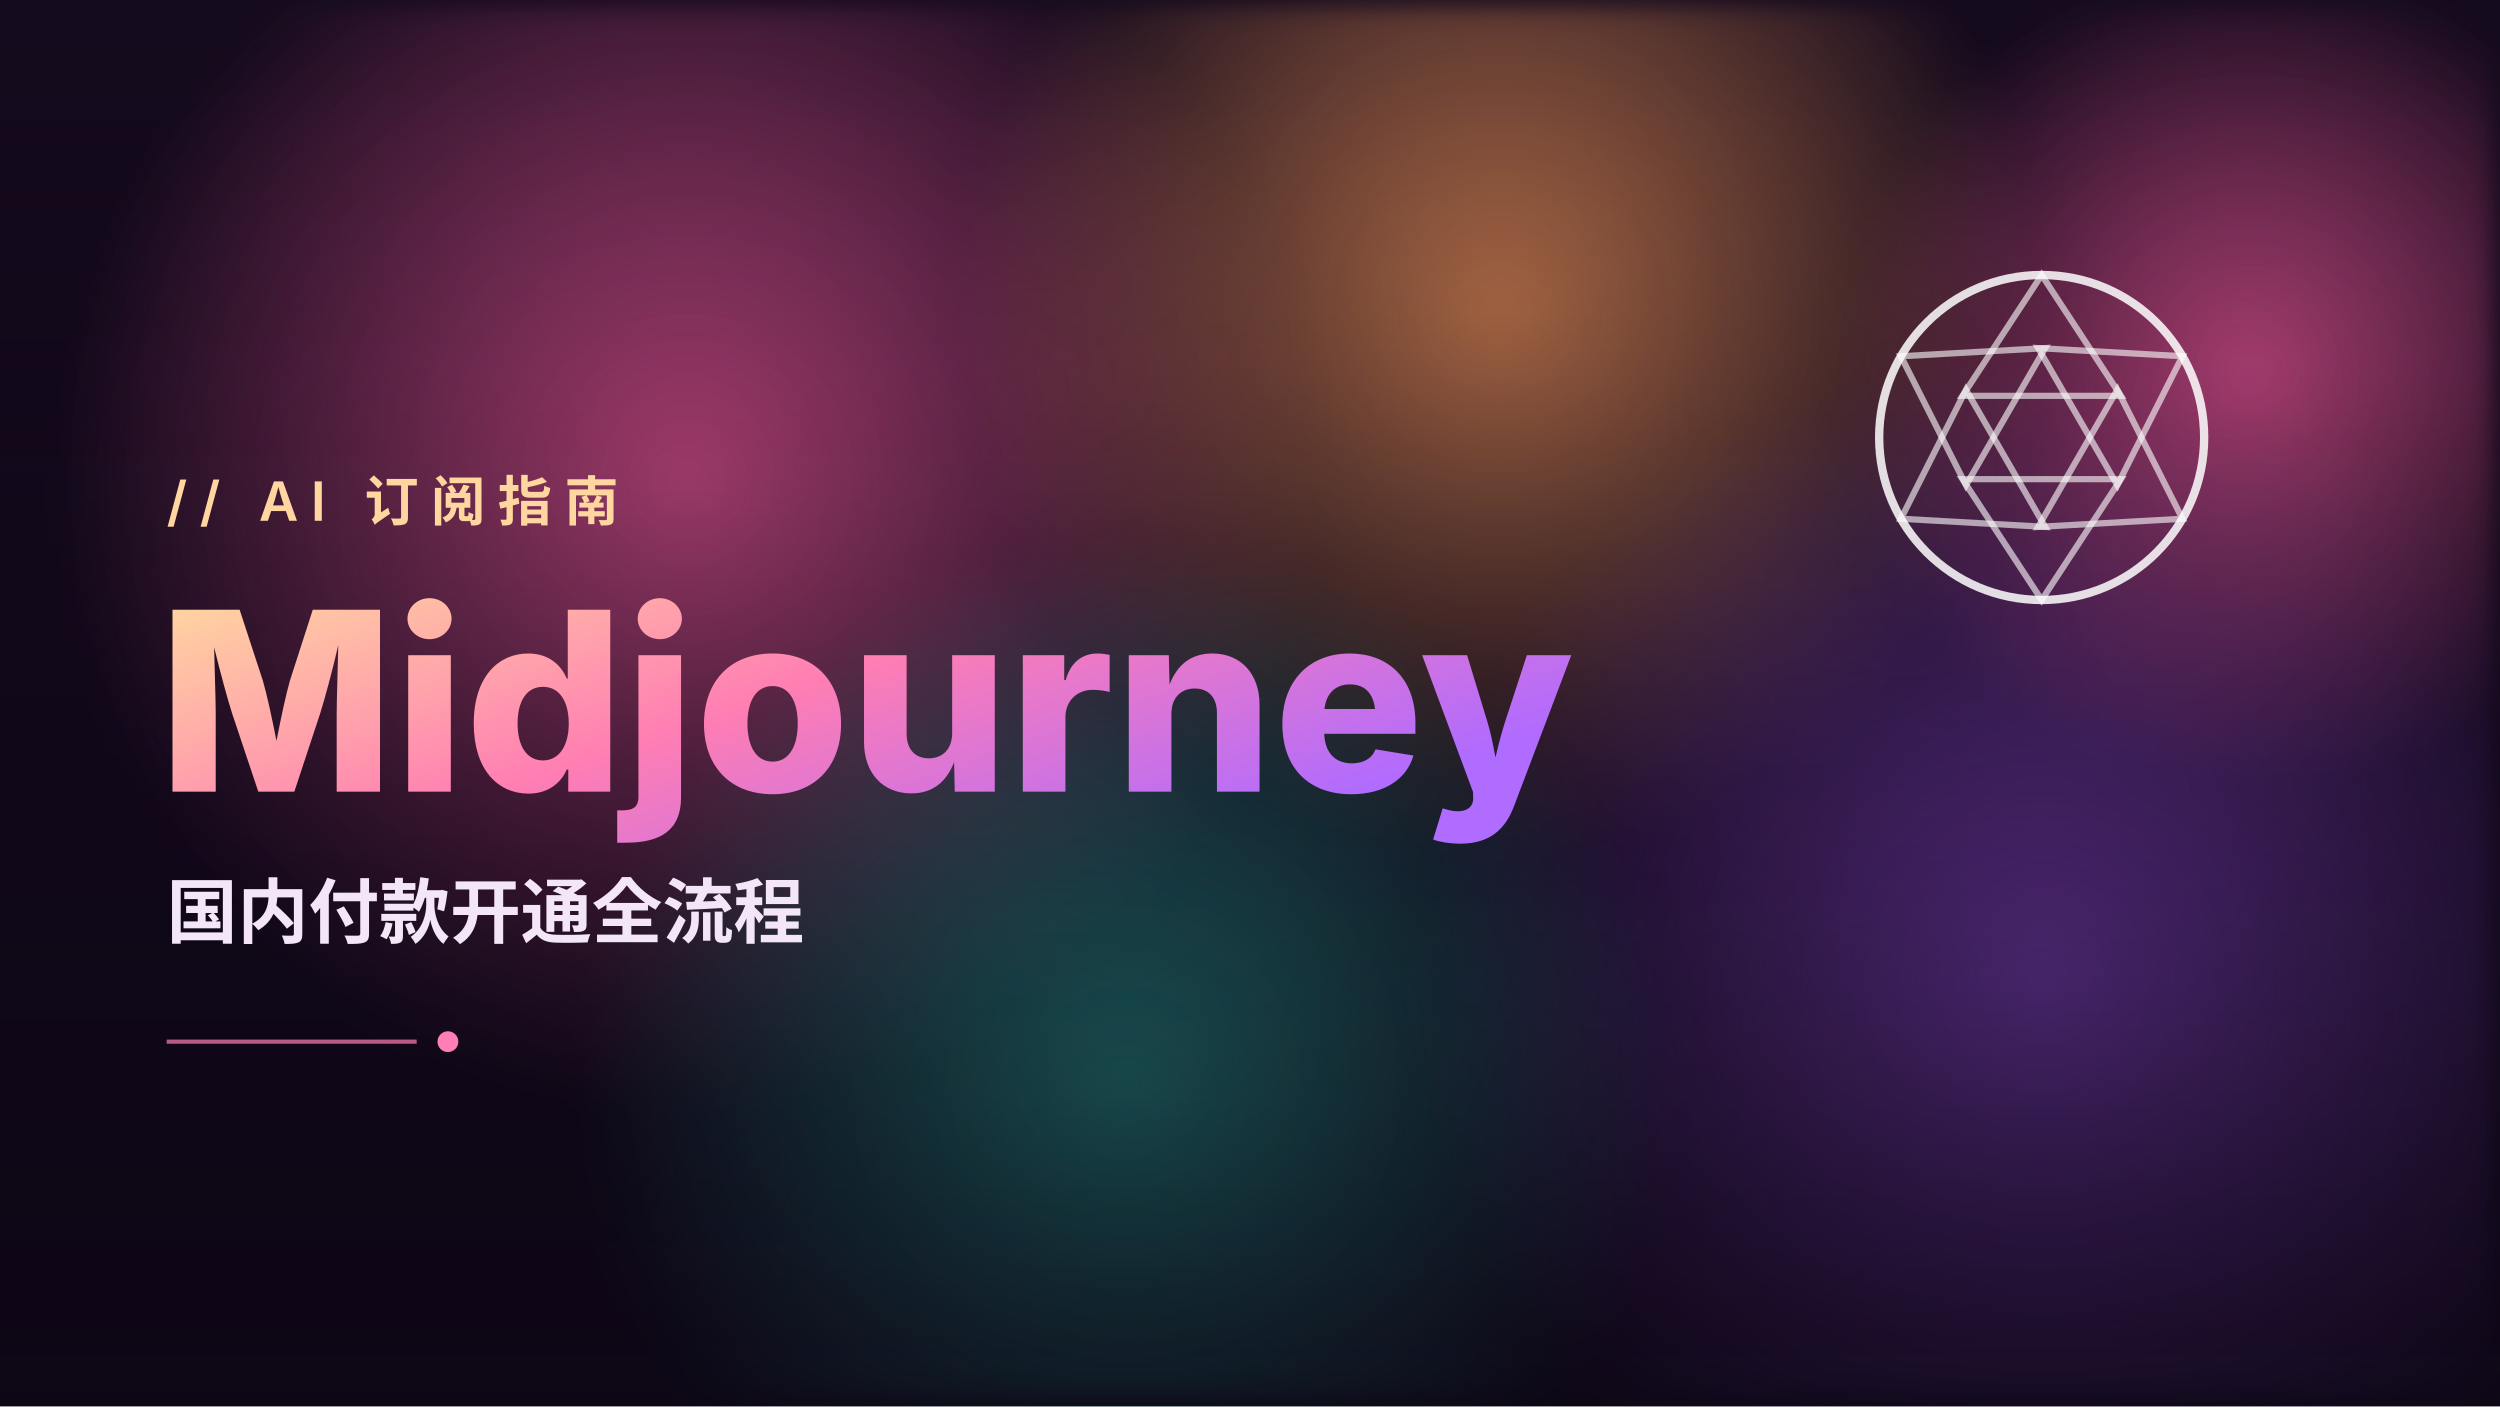
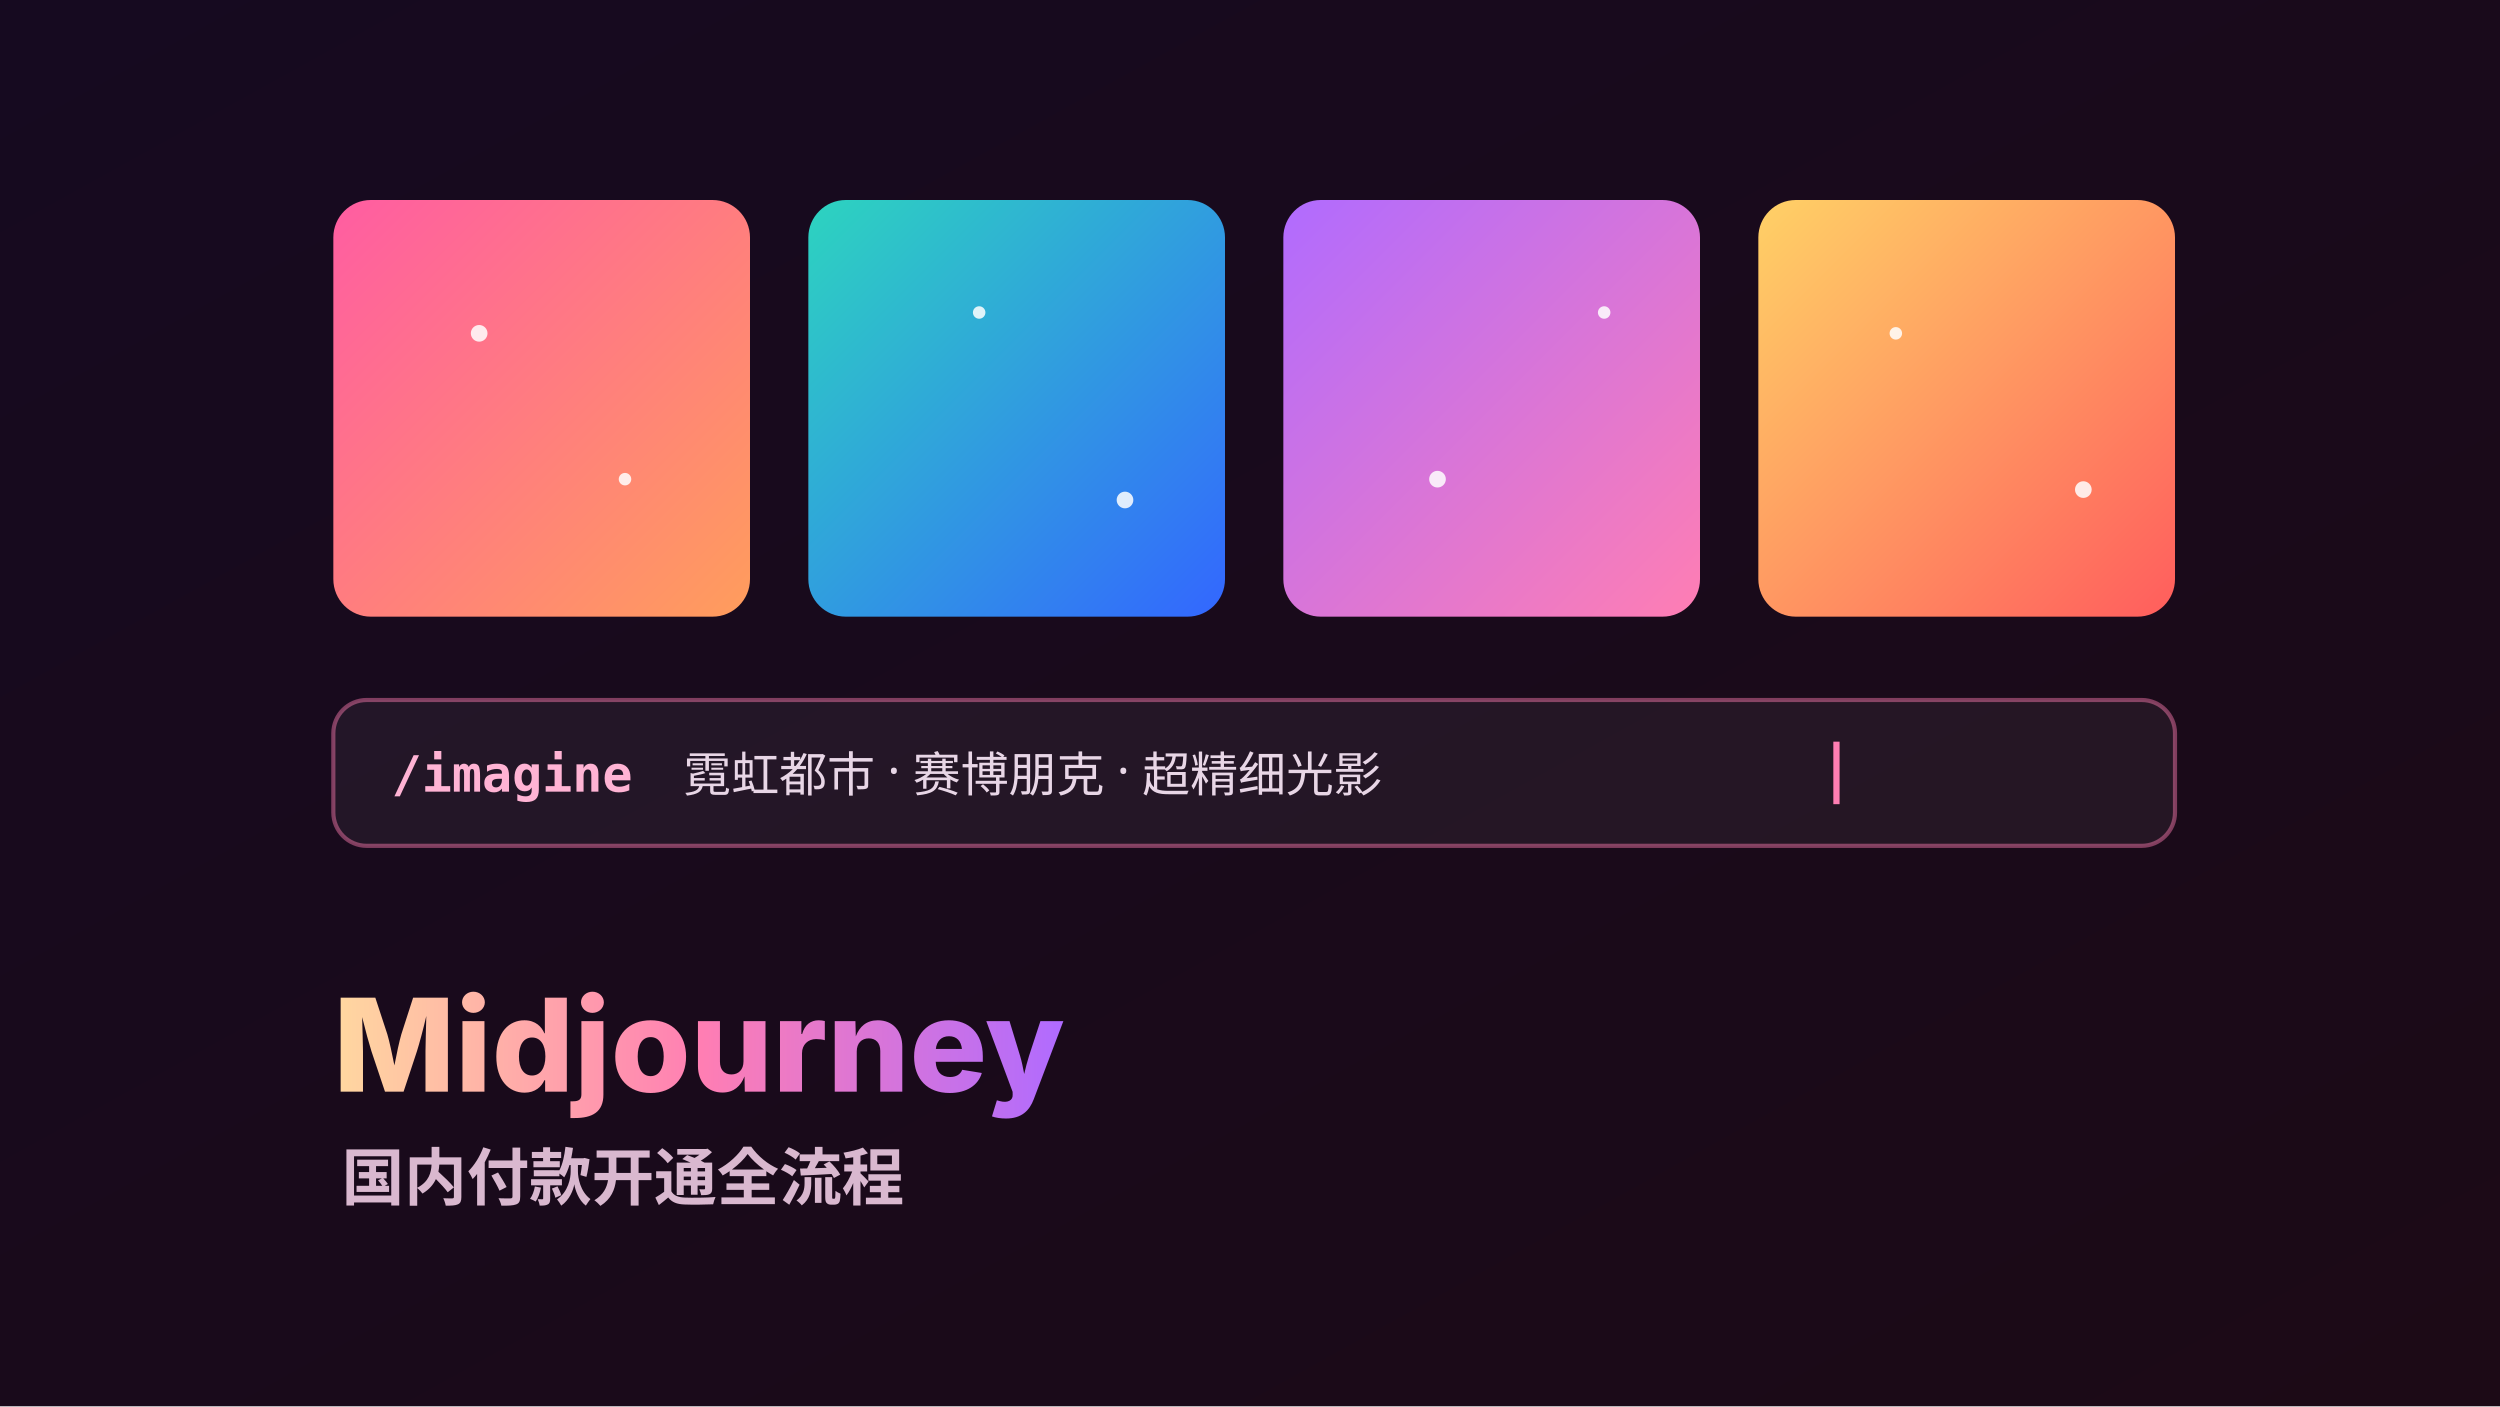
<svg xmlns="http://www.w3.org/2000/svg" width="1200" height="675" viewBox="0 0 1200 675" fill="none">
  <defs>
-     <linearGradient id="mjTitle" x1="0" y1="0" x2="1" y2="0.5">
+     <linearGradient id="mjBg" x1="0" y1="0" x2="1" y2="1">
+       <stop offset="0" stop-color="#160a20" />
+       <stop offset="1" stop-color="#1c0a16" />
+     </linearGradient>
+     <linearGradient id="t1" x1="0" y1="0" x2="1" y2="1">
+       <stop offset="0" stop-color="#ff5da2" />
+       <stop offset="1" stop-color="#ff9d5c" />
+     </linearGradient>
+     <linearGradient id="t2" x1="0" y1="0" x2="1" y2="1">
+       <stop offset="0" stop-color="#2dd4bf" />
+       <stop offset="1" stop-color="#3366ff" />
+     </linearGradient>
+     <linearGradient id="t3" x1="0" y1="0" x2="1" y2="1">
+       <stop offset="0" stop-color="#b06bff" />
+       <stop offset="1" stop-color="#ff7eb3" />
+     </linearGradient>
+     <linearGradient id="t4" x1="0" y1="0" x2="1" y2="1">
+       <stop offset="0" stop-color="#ffd166" />
+       <stop offset="1" stop-color="#ff5d5d" />
+     </linearGradient>
+     <linearGradient id="mjCap" x1="0" y1="0" x2="1" y2="0">
      <stop offset="0" stop-color="#ffd6a0" />
      <stop offset="0.5" stop-color="#ff7eb3" />
      <stop offset="1" stop-color="#b06bff" />
    </linearGradient>
-     <radialGradient id="mjBlobA" cx="0.5" cy="0.5" r="0.5">
-       <stop offset="0" stop-color="#ff5da2" stop-opacity="0.85" />
-       <stop offset="1" stop-color="#ff5da2" stop-opacity="0" />
-     </radialGradient>
-     <radialGradient id="mjBlobB" cx="0.5" cy="0.5" r="0.5">
-       <stop offset="0" stop-color="#ff9d5c" stop-opacity="0.8" />
-       <stop offset="1" stop-color="#ff9d5c" stop-opacity="0" />
-     </radialGradient>
-     <radialGradient id="mjBlobC" cx="0.5" cy="0.5" r="0.5">
-       <stop offset="0" stop-color="#2dd4bf" stop-opacity="0.75" />
-       <stop offset="1" stop-color="#2dd4bf" stop-opacity="0" />
-     </radialGradient>
-     <radialGradient id="mjBlobD" cx="0.5" cy="0.5" r="0.5">
-       <stop offset="0" stop-color="#a855f7" stop-opacity="0.8" />
-       <stop offset="1" stop-color="#a855f7" stop-opacity="0" />
-     </radialGradient>
-     <linearGradient id="mjVign" x1="0" y1="0" x2="0" y2="1">
-       <stop offset="0" stop-color="#0a0512" stop-opacity="0.1" />
-       <stop offset="1" stop-color="#0a0512" stop-opacity="0.72" />
-     </linearGradient>
-     <filter id="mjBlur" x="-20%" y="-20%" width="140%" height="140%">
-       <feGaussianBlur stdDeviation="8" />
-     </filter>
  </defs>
-   <rect width="1200" height="675" fill="#150a1e" />
-   <g filter="url(#mjBlur)">
-     <circle cx="330" cy="230" r="300" fill="url(#mjBlobA)" />
-     <circle cx="720" cy="150" r="260" fill="url(#mjBlobB)" />
-     <circle cx="980" cy="470" r="300" fill="url(#mjBlobD)" />
-     <circle cx="540" cy="520" r="260" fill="url(#mjBlobC)" />
-     <circle cx="1080" cy="180" r="200" fill="url(#mjBlobA)" />
-   </g>
-   <rect width="1200" height="675" fill="url(#mjVign)" />
-   <g transform="translate(980 210)" stroke="#ffffff" stroke-opacity="0.85" fill="none" stroke-width="4">
-     <circle r="78" />
-     <g stroke-opacity="0.6" stroke-width="3">
-       <path d="M0 -78 L38 -20 L-38 -20 Z" transform="rotate(0)" />
-       <path d="M0 -78 L38 -20 L-38 -20 Z" transform="rotate(60)" />
-       <path d="M0 -78 L38 -20 L-38 -20 Z" transform="rotate(120)" />
-       <path d="M0 -78 L38 -20 L-38 -20 Z" transform="rotate(180)" />
-       <path d="M0 -78 L38 -20 L-38 -20 Z" transform="rotate(240)" />
-       <path d="M0 -78 L38 -20 L-38 -20 Z" transform="rotate(300)" />
+   <rect width="1200" height="675" fill="url(#mjBg)" />
+   <g>
+     <rect x="160" y="96" width="200" height="200" rx="18" fill="url(#t1)" />
+     <rect x="388" y="96" width="200" height="200" rx="18" fill="url(#t2)" />
+     <rect x="616" y="96" width="200" height="200" rx="18" fill="url(#t3)" />
+     <rect x="844" y="96" width="200" height="200" rx="18" fill="url(#t4)" />
+     <g fill="#ffffff" opacity="0.85">
+       <circle cx="230" cy="160" r="4" />
+       <circle cx="300" cy="230" r="3" />
+       <circle cx="470" cy="150" r="3" />
+       <circle cx="540" cy="240" r="4" />
+       <circle cx="690" cy="230" r="4" />
+       <circle cx="770" cy="150" r="3" />
+       <circle cx="910" cy="160" r="3" />
+       <circle cx="1000" cy="235" r="4" />
    </g>
  </g>
-   <text x="80" y="250" font-family="Inter, 'Segoe UI', sans-serif" font-size="26" letter-spacing="6" font-weight="600" fill="#ffd6a0">// AI 订阅指南</text>
-   <text x="76" y="380" font-family="Inter, 'Segoe UI', sans-serif" font-size="120" font-weight="800" fill="url(#mjTitle)">Midjourney</text>
-   <text x="80" y="450" font-family="Inter, 'PingFang SC', 'Microsoft YaHei', sans-serif" font-size="34" font-weight="600" fill="#f3e6f7">国内付款开通全流程</text>
-   <g stroke="#ff7eb3" stroke-opacity="0.7" stroke-width="2" fill="none">
-     <path d="M80 500 h120" />
-     <circle cx="215" cy="500" r="5" fill="#ff7eb3" stroke="none" />
+   <g transform="translate(160 336)">
+     <rect x="0" y="0" width="884" height="70" rx="16" fill="rgba(255,255,255,0.05)" stroke="#ff7eb3" stroke-opacity="0.45" stroke-width="2" />
+     <text x="28" y="44" font-family="'JetBrains Mono', Consolas, monospace" font-size="24" font-weight="700" fill="#ffb3d4">/imagine</text>
+     <text x="168" y="44" font-family="'PingFang SC', 'Microsoft YaHei', sans-serif" font-size="23" fill="#e8d6e6">霓虹都市 · 赛博朋克 · 超精细光影</text>
+     <rect x="720" y="20" width="3" height="30" fill="#ff7eb3" />
  </g>
+   <text x="160" y="524" font-family="Inter, 'Segoe UI', sans-serif" font-size="62" font-weight="800" fill="url(#mjCap)">Midjourney</text>
+   <text x="164" y="576" font-family="Inter, 'PingFang SC', 'Microsoft YaHei', sans-serif" font-size="30" font-weight="600" fill="#d9b8cf">国内付款开通全流程</text>
</svg>
